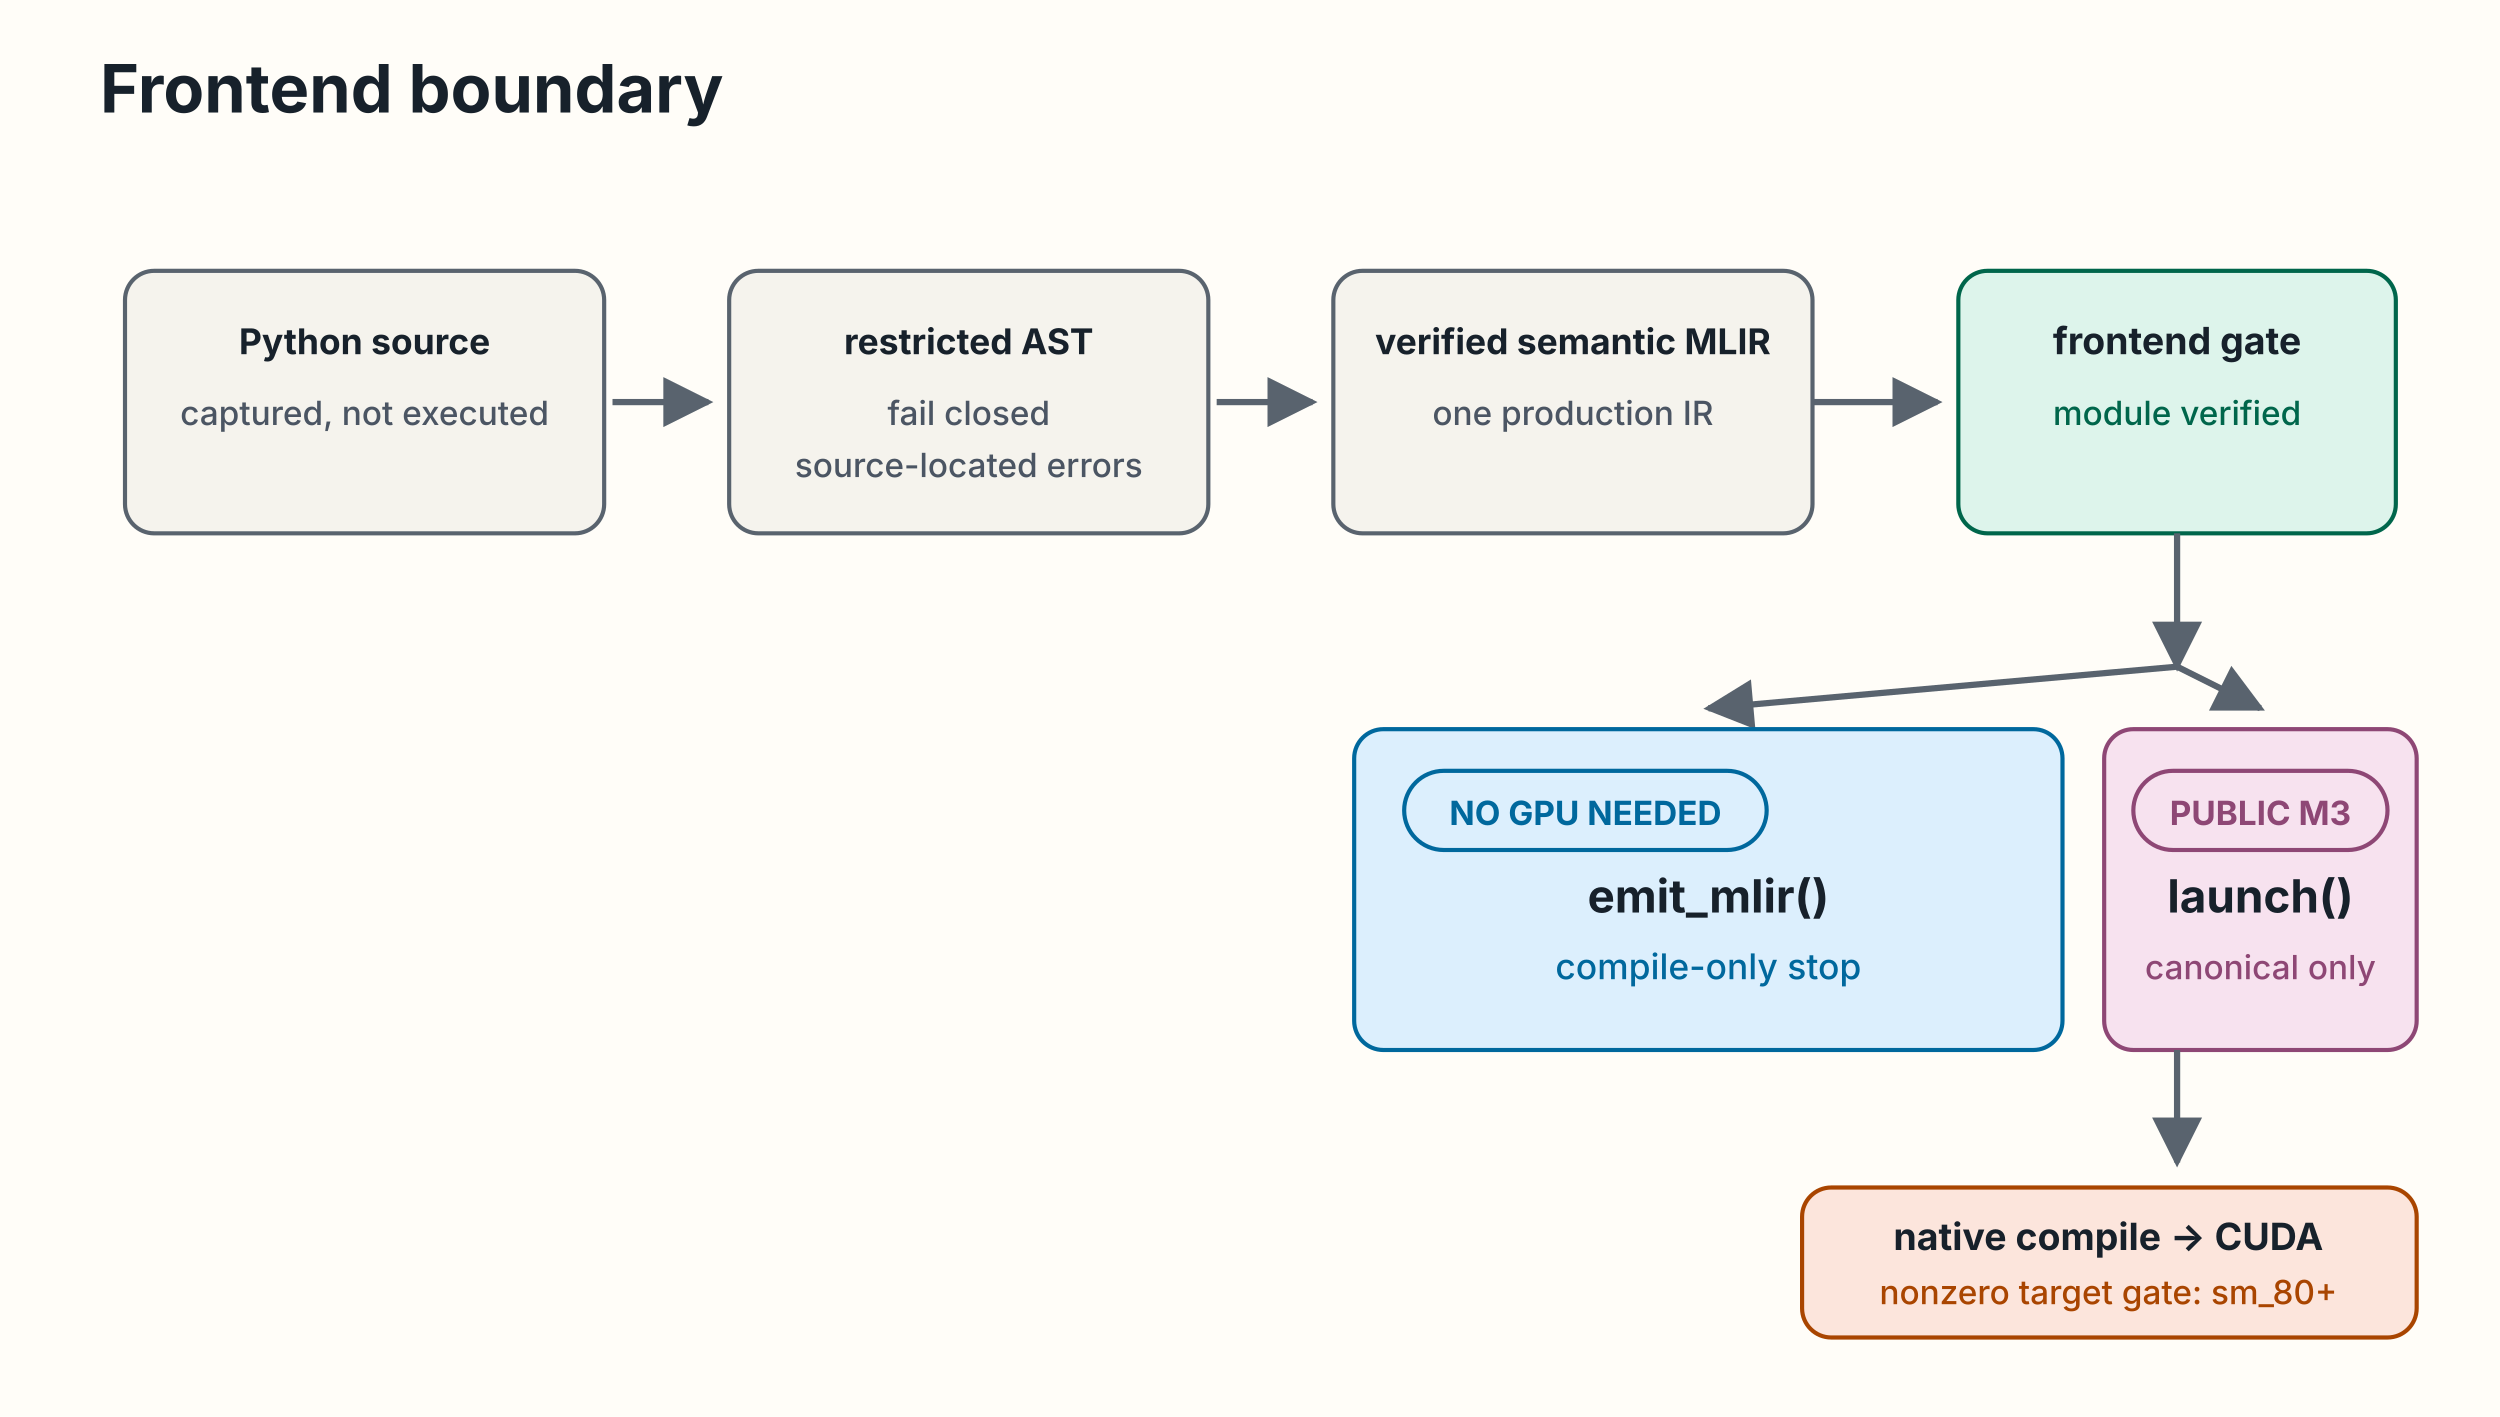
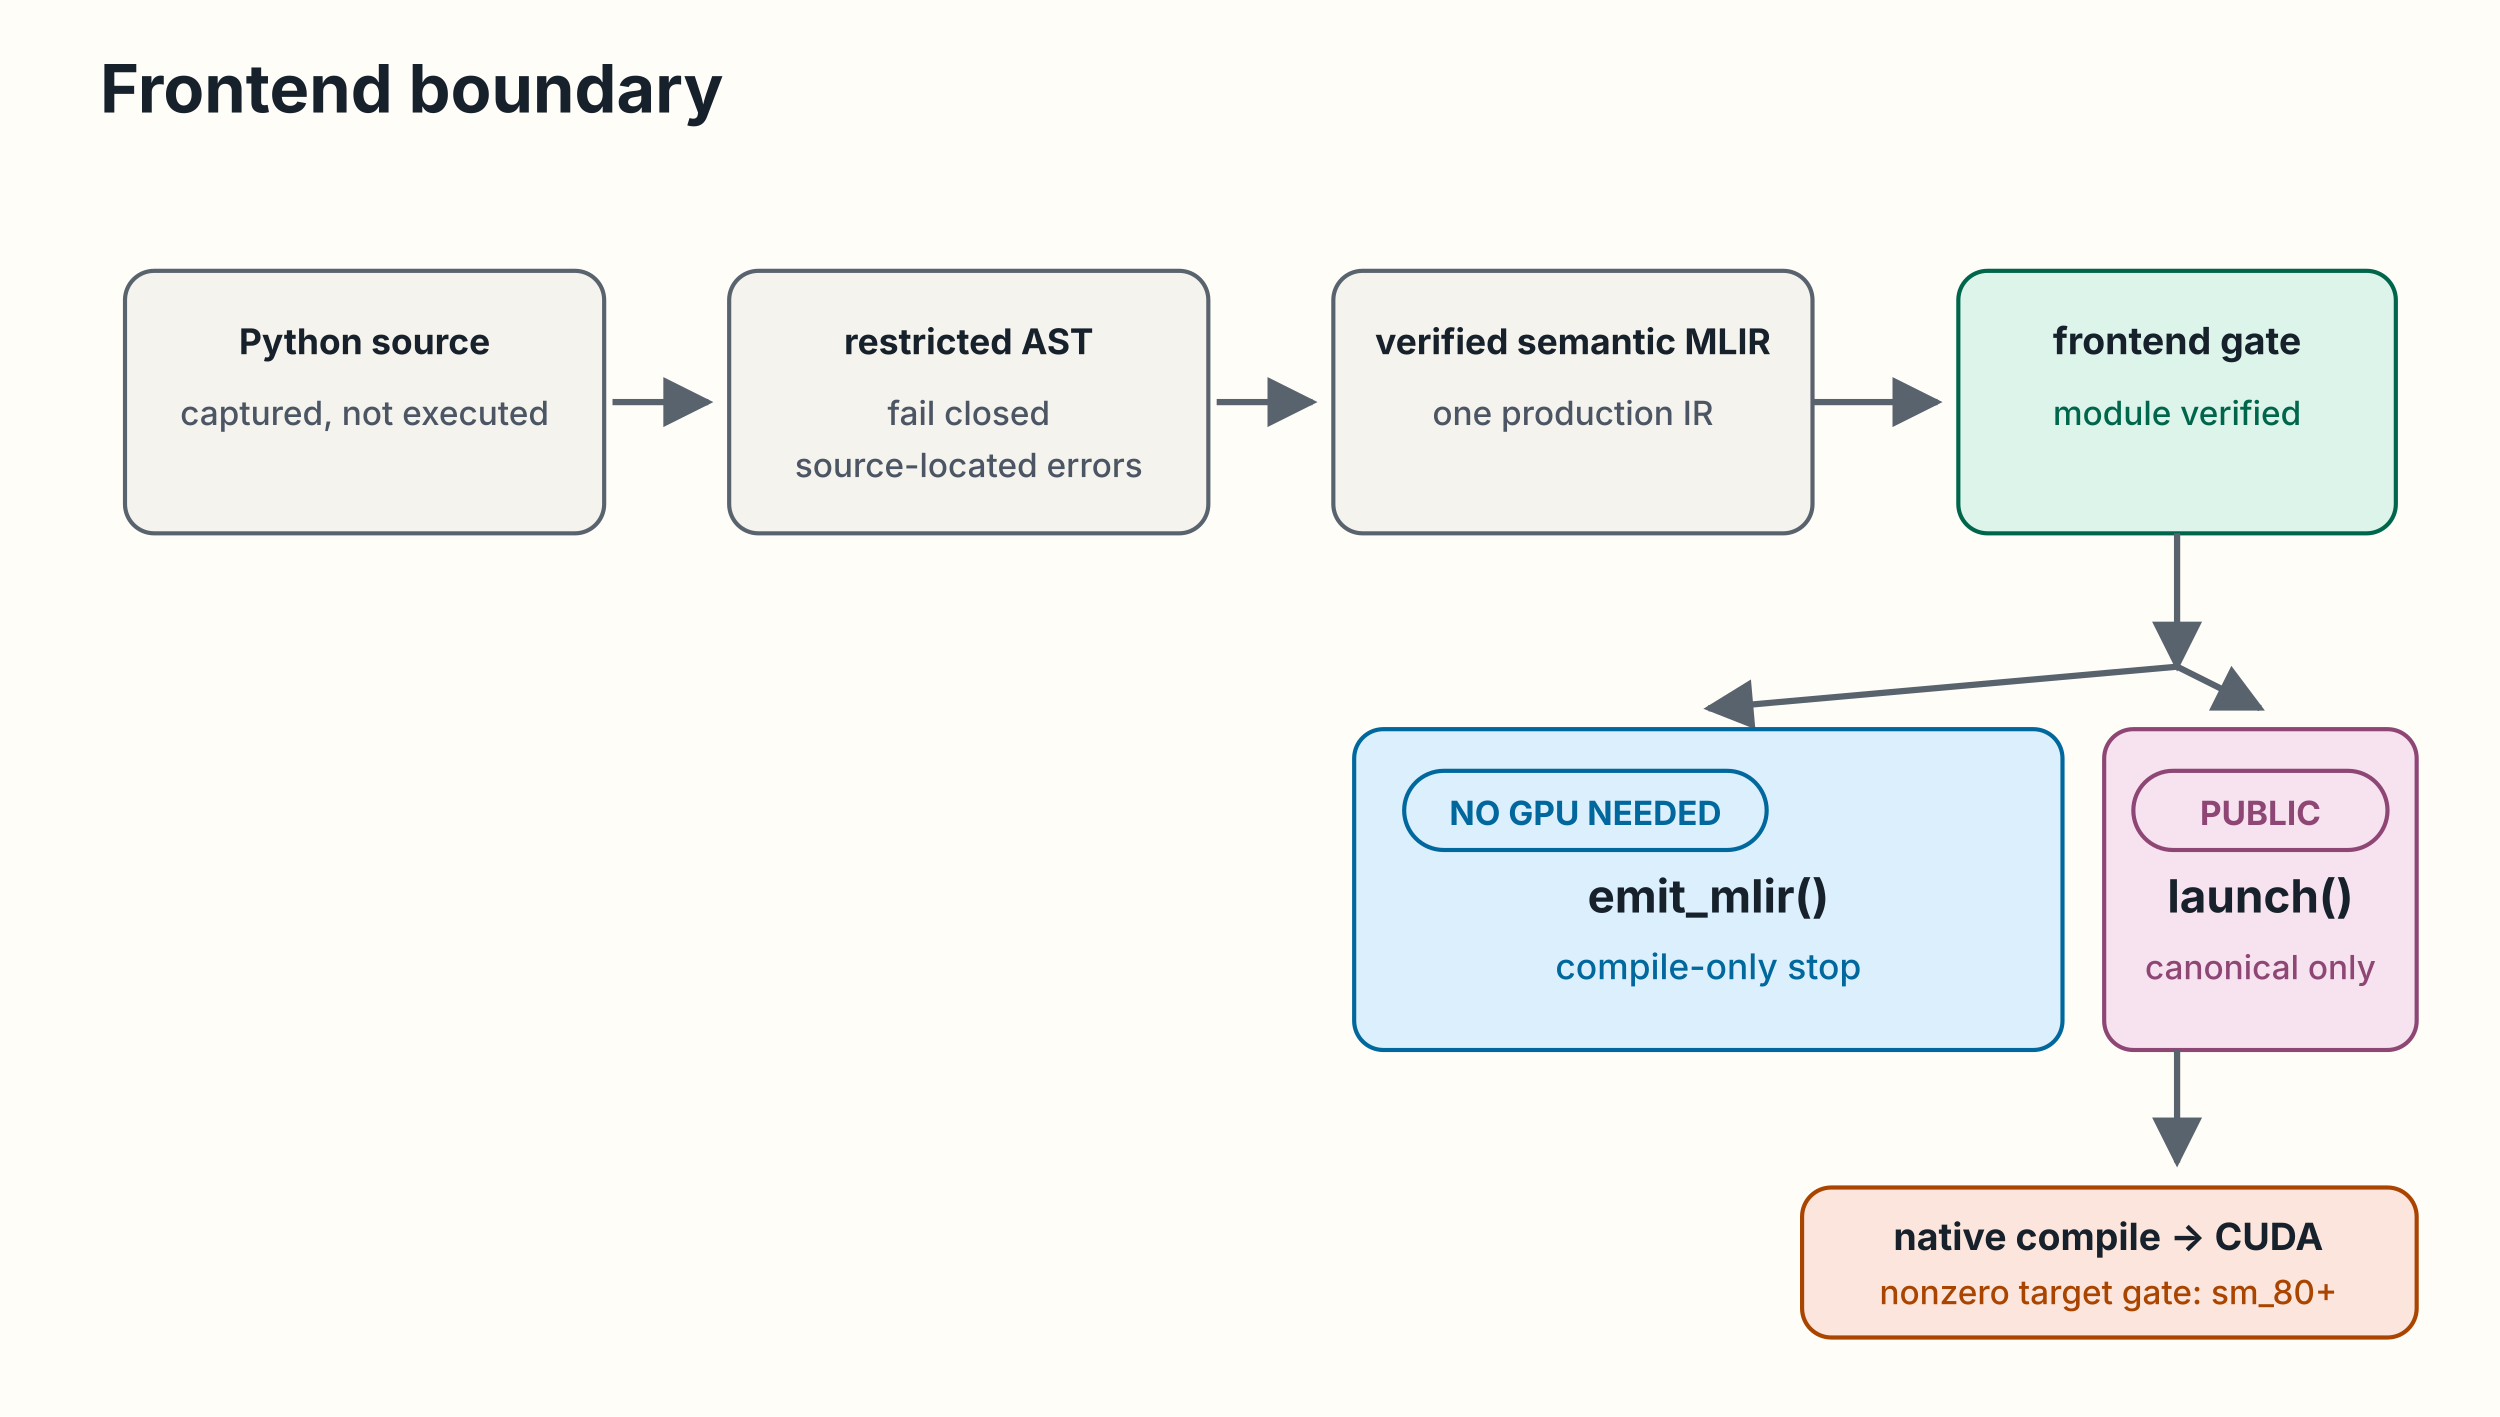
<svg xmlns="http://www.w3.org/2000/svg" viewBox="0 0 1200 680" role="img" aria-labelledby="frontend-boundary-title frontend-boundary-description" font-family="system-ui, -apple-system, BlinkMacSystemFont, 'Segoe UI', sans-serif">
  <defs>
    <marker id="frontend-boundary-arrow" viewBox="0 0 10 10" refX="9" refY="5" markerWidth="8" markerHeight="8" orient="auto">
      <path d="M 0 0 L 10 5 L 0 10 z" fill="#59636E" />
    </marker>
  </defs>
  <rect data-role="canvas" x="0" y="0" width="1200" height="680" fill="#FFFDF8" />
  <text x="48" y="54" font-size="32" font-weight="750" fill="#17212B" text-anchor="start">Frontend boundary</text>
  <rect x="60" y="130" width="230" height="126" rx="14" fill="#F5F3ED" stroke="#59636E" stroke-width="2" />
  <text x="175" y="170" font-size="17" font-weight="700" fill="#17212B" text-anchor="middle">Python source</text>
  <text x="175" y="204" font-size="16" font-weight="500" fill="#4B5563" text-anchor="middle">captured, not executed</text>
  <rect x="350" y="130" width="230" height="126" rx="14" fill="#F5F3ED" stroke="#59636E" stroke-width="2" />
  <text x="465" y="170" font-size="17" font-weight="700" fill="#17212B" text-anchor="middle">restricted AST</text>
  <text x="465" y="204" font-size="16" font-weight="500" fill="#4B5563" text-anchor="middle">fail closed</text>
  <text x="465" y="229" font-size="16" font-weight="500" fill="#4B5563" text-anchor="middle">source-located errors</text>
  <line x1="294" y1="193" x2="340" y2="193" stroke="#59636E" stroke-width="3" marker-end="url(#frontend-boundary-arrow)" />
  <rect x="640" y="130" width="230" height="126" rx="14" fill="#F5F3ED" stroke="#59636E" stroke-width="2" />
  <text x="755" y="170" font-size="17" font-weight="700" fill="#17212B" text-anchor="middle">verified semantic MLIR</text>
  <text x="755" y="204" font-size="16" font-weight="500" fill="#4B5563" text-anchor="middle">one production IR</text>
  <line x1="584" y1="193" x2="630" y2="193" stroke="#59636E" stroke-width="3" marker-end="url(#frontend-boundary-arrow)" />
  <line x1="870" y1="193" x2="930" y2="193" stroke="#59636E" stroke-width="3" marker-end="url(#frontend-boundary-arrow)" />
  <rect x="940" y="130" width="210" height="126" rx="14" fill="#DDF4EB" stroke="#00664B" stroke-width="2" />
  <text x="1045" y="170" font-size="18" font-weight="700" fill="#17212B" text-anchor="middle">frontend gate</text>
  <text x="1045" y="204" font-size="16" font-weight="500" fill="#00664B" text-anchor="middle">module verified</text>
  <line x1="1045" y1="256" x2="1045" y2="320" stroke="#59636E" stroke-width="3" marker-end="url(#frontend-boundary-arrow)" />
  <line x1="1045" y1="320" x2="820" y2="340" stroke="#59636E" stroke-width="3" marker-end="url(#frontend-boundary-arrow)" />
  <line x1="1045" y1="320" x2="1085" y2="340" stroke="#59636E" stroke-width="3" marker-end="url(#frontend-boundary-arrow)" />
  <rect x="650" y="350" width="340" height="154" rx="14" fill="#DCEFFD" stroke="#00689D" stroke-width="2" />
  <rect x="674" y="370" width="174" height="38" rx="19" fill="#DCEFFD" stroke="#00689D" stroke-width="2" />
  <text x="761" y="396" font-size="16" font-weight="750" fill="#00689D" text-anchor="middle">NO GPU NEEDED</text>
  <text x="820" y="438" font-size="22" font-weight="750" fill="#17212B" text-anchor="middle">emit_mlir()</text>
  <text x="820" y="470" font-size="17" font-weight="500" fill="#00689D" text-anchor="middle">compile-only stop</text>
  <rect x="1010" y="350" width="150" height="154" rx="14" fill="#F7E2EF" stroke="#8E4775" stroke-width="2" />
  <rect x="1024" y="370" width="122" height="38" rx="19" fill="#F7E2EF" stroke="#8E4775" stroke-width="2" />
-   <text x="1085" y="396" font-size="16" font-weight="750" fill="#8E4775" text-anchor="middle">PUBLIC M3</text>
+   <text x="1085" y="396" font-size="16" font-weight="750" fill="#8E4775" text-anchor="middle">PUBLIC</text>
  <text x="1085" y="438" font-size="22" font-weight="750" fill="#17212B" text-anchor="middle">launch()</text>
  <text x="1085" y="470" font-size="16" font-weight="500" fill="#8E4775" text-anchor="middle">canonical only</text>
  <line x1="1045" y1="504" x2="1045" y2="558" stroke="#59636E" stroke-width="3" marker-end="url(#frontend-boundary-arrow)" />
  <rect x="865" y="570" width="295" height="72" rx="14" fill="#FCE5DC" stroke="#A94500" stroke-width="2" />
  <text x="1012" y="600" font-size="18" font-weight="700" fill="#17212B" text-anchor="middle">native compile -&gt; CUDA</text>
  <text x="1012" y="626" font-size="16" font-weight="500" fill="#A94500" text-anchor="middle">nonzero target gate: sm_80+</text>
</svg>
